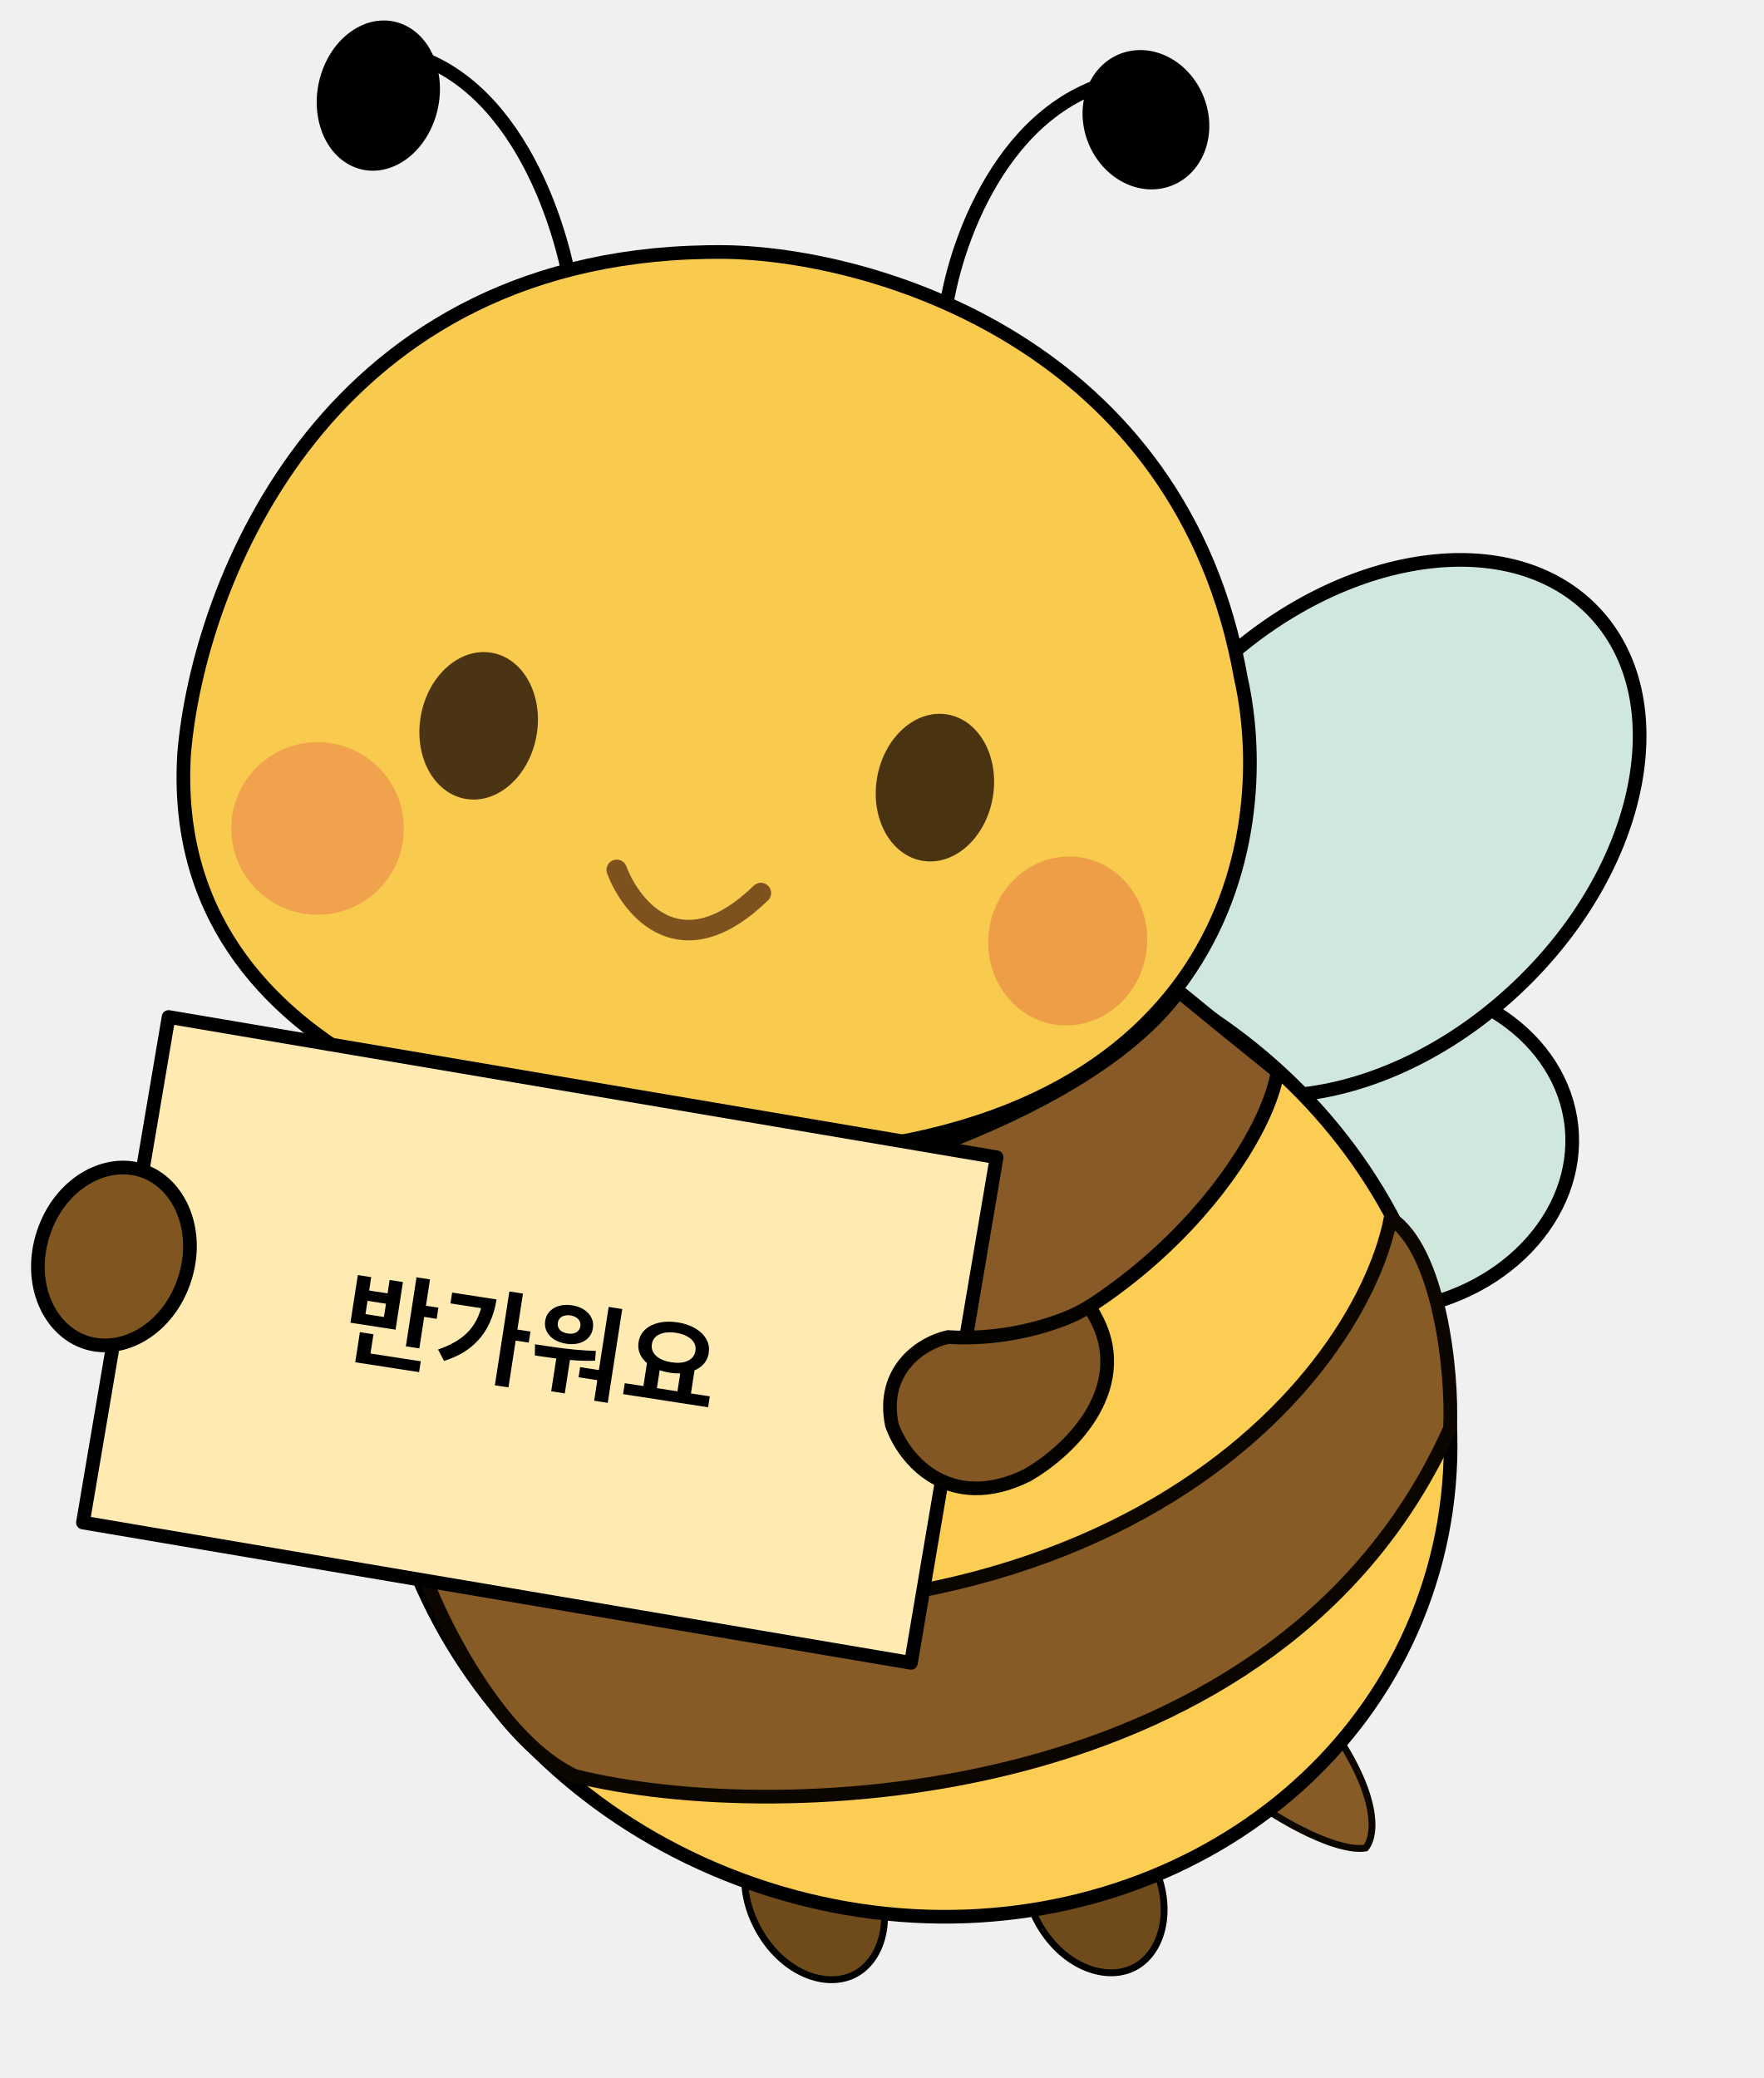
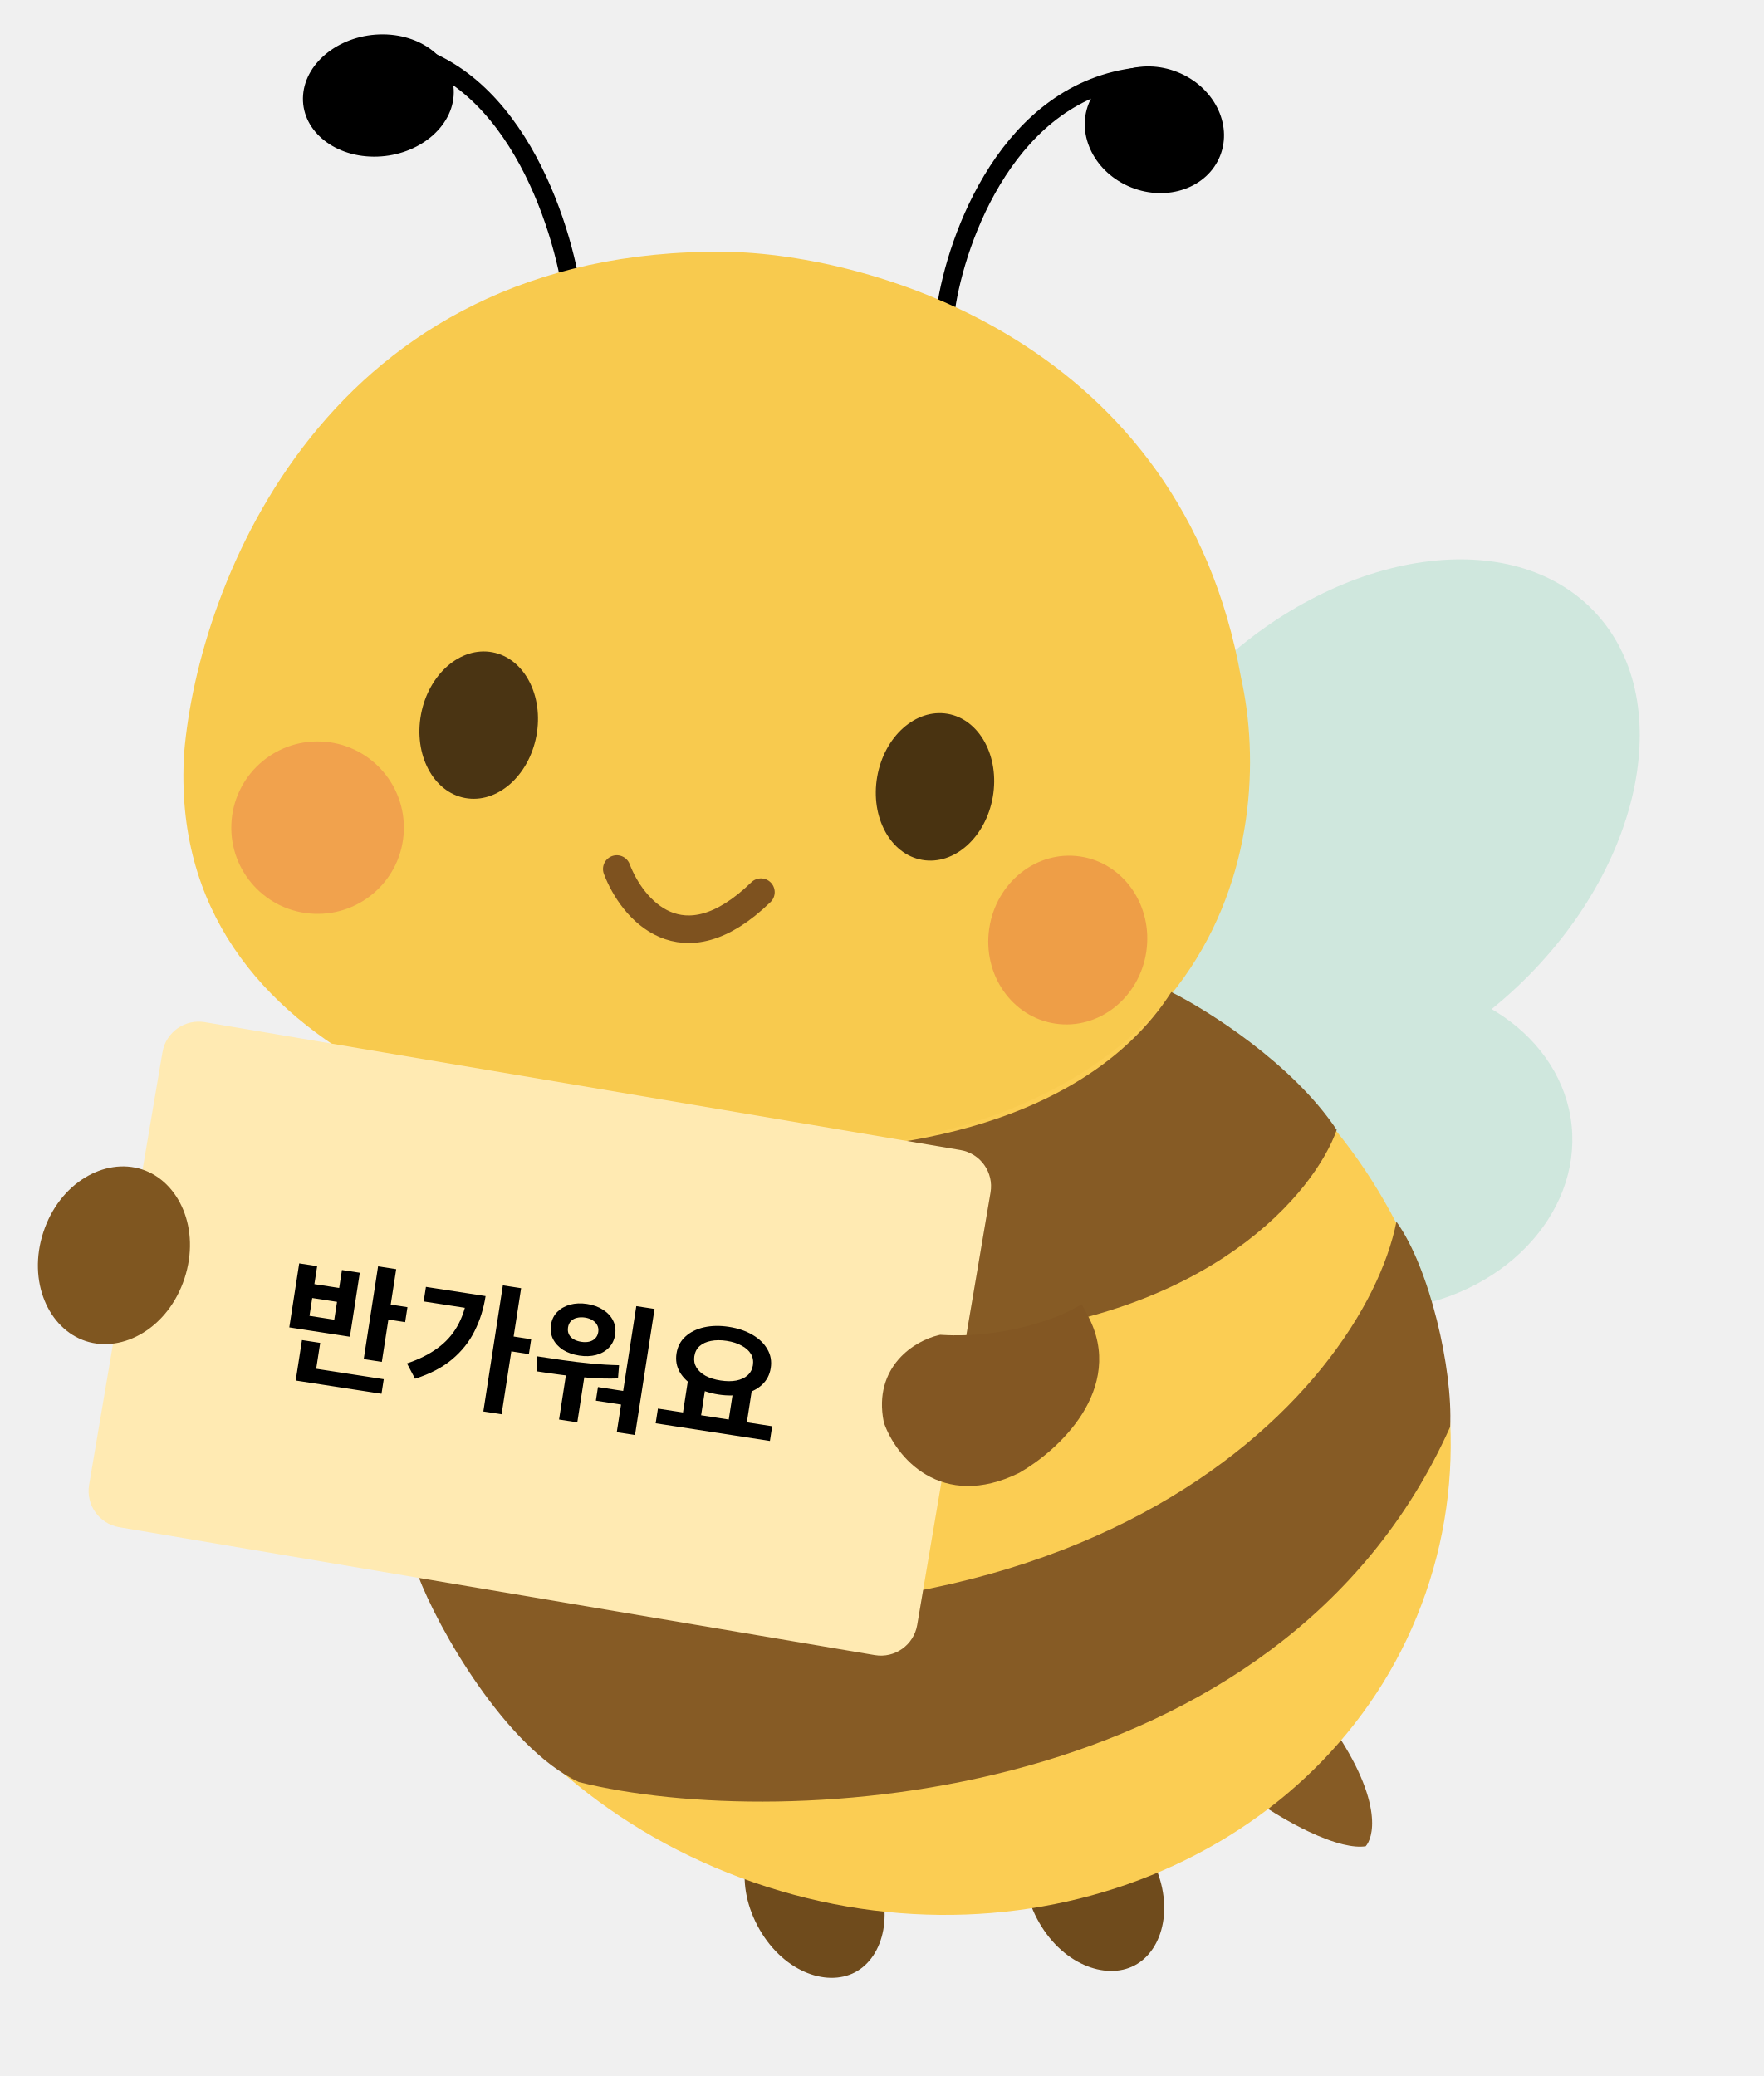
- <svg xmlns="http://www.w3.org/2000/svg" width="258" height="304" viewBox="0 0 258 304" fill="none">
-   <g clip-path="url(#clip0_7_210)">
-     <path d="M194.773 252.716C198.708 258.391 200.232 262.616 200.6 265.536C200.949 268.301 200.264 269.757 199.762 270.354C198.921 270.49 197.809 270.413 196.443 270.08C194.878 269.7 193.142 269.028 191.376 268.19C188.66 266.9 185.992 265.272 183.957 263.884L194.773 252.716Z" fill="#865B25" stroke="#0B0600" />
-     <path d="M113.244 266.35C117.519 264.101 124.048 266.585 127.517 273.179C130.986 279.773 129.334 286.562 125.061 288.812C120.786 291.061 114.257 288.577 110.788 281.983C107.319 275.389 108.97 268.6 113.244 266.35Z" fill="#6F4B1C" stroke="black" />
-     <path d="M198.733 143.802C214.869 142.15 228.551 151.862 229.879 164.832C231.206 177.803 219.776 190.086 203.64 191.739C187.504 193.391 173.822 183.679 172.494 170.708C171.167 157.738 182.597 145.454 198.733 143.802Z" fill="#CFE7DD" stroke="black" stroke-width="2" />
-     <path d="M154.141 265.34C158.415 263.091 164.944 265.575 168.413 272.169C171.882 278.763 170.231 285.552 165.957 287.802C161.683 290.051 155.153 287.567 151.684 280.973C148.215 274.379 149.867 267.59 154.141 265.34Z" fill="#6F4B1C" stroke="black" />
-     <path d="M138.341 45.29C139.855 34.77 147.631 13.224 166.614 11.204" stroke="black" stroke-width="2" stroke-linecap="round" />
-     <path d="M171.434 27.141C176.101 25.294 178.178 19.486 176.074 14.17C173.97 8.854 168.481 6.043 163.814 7.891C159.148 9.739 157.07 15.546 159.174 20.862C161.278 26.178 166.767 28.989 171.434 27.141Z" fill="black" />
-     <path d="M83.812 43.934C82.339 32.59 74.78 9.358 56.322 7.18" stroke="black" stroke-width="2" stroke-linecap="round" />
-     <path d="M51.636 24.365C47.099 22.372 45.079 16.11 47.125 10.379C49.171 4.647 54.507 1.615 59.045 3.608C63.582 5.6 65.602 11.862 63.556 17.594C61.51 23.326 56.173 26.357 51.636 24.365Z" fill="black" />
-     <path d="M177.826 97.795C187.144 88.972 198.07 83.722 208.141 82.303C218.217 80.883 227.278 83.3 233.213 89.57C239.148 95.84 241.067 105.021 239.099 115.006C237.133 124.987 231.296 135.612 221.978 144.435C212.661 153.259 201.735 158.508 191.663 159.928C181.587 161.347 172.526 158.93 166.591 152.66C160.656 146.391 158.737 137.21 160.705 127.224C162.672 117.244 168.509 106.619 177.826 97.795Z" fill="#CFE7DD" stroke="black" stroke-width="2" />
-     <path d="M157.492 139.194C198.869 153.528 221.53 195.743 208.527 233.288C195.524 270.834 151.612 289.985 110.235 275.65C68.857 261.315 46.197 219.101 59.2 181.555C72.203 144.009 116.115 124.859 157.492 139.194Z" fill="#FBCD53" stroke="black" stroke-width="2" />
-     <path d="M131.269 201.829C163.245 197.325 184.613 170.172 186.885 156.79L179.442 150.771L172.413 145.035C158.099 164.471 116.371 175.266 98.603 177.74L131.269 201.829Z" fill="#875A27" stroke="black" stroke-width="2" />
-     <path d="M181.518 99.22C172.818 50.178 127.661 37.219 106.169 36.87C47.755 36.241 29.008 85.51 26.937 110.223C24.037 156.33 78.55 168.73 106.169 169.166C179.084 169.586 186.783 122.71 181.518 99.22Z" fill="#F8CA4E" stroke="black" stroke-width="2" stroke-linecap="round" />
-     <path d="M62.102 230.525C158.637 250.724 198.542 202.881 203.423 178.221C210.492 182.867 212.526 200.532 212.106 208.949C187.265 264.497 114.021 267.304 84.065 259.814C73.361 254.764 64.963 238.184 62.102 230.525Z" fill="#865B25" stroke="#0B0600" stroke-width="2" />
-     <path d="M145.782 169.305L24.662 148.781L12.134 222.74L133.254 243.263L145.782 169.305Z" fill="#FFEAB2" stroke="black" stroke-width="2" stroke-linejoin="round" />
-     <path d="M160.239 192.687C163.189 198.108 161.968 203.238 159.432 207.242C156.937 211.182 153.099 214.19 150.322 215.781L150.273 215.809L150.223 215.834C144.646 218.576 140.072 218.091 136.653 216.09C133.352 214.158 131.362 210.952 130.508 208.583L130.463 208.458L130.437 208.327C129.646 204.333 130.777 201.293 132.623 199.182C134.405 197.146 136.769 196.058 138.452 195.659L138.705 195.6L138.964 195.615C147.678 196.135 155.27 193.355 157.853 191.973L159.401 191.146L160.239 192.687Z" fill="#835723" stroke="#050300" stroke-width="2" />
-     <path d="M20.774 171.24C26.219 173.02 29.354 179.964 26.992 187.19C24.631 194.416 18.001 198.169 12.556 196.388C7.11 194.608 3.977 187.663 6.338 180.438C8.699 173.212 15.329 169.46 20.774 171.24Z" fill="#7F5620" stroke="black" stroke-width="2" />
-     <path d="M145.216 116.69C144.194 122.598 139.579 126.733 134.908 125.924C130.237 125.116 127.279 119.671 128.301 113.763C129.323 107.854 133.938 103.72 138.609 104.528C143.279 105.336 146.238 110.781 145.216 116.69Z" fill="#493311" />
-     <path d="M167.668 139.355C166.67 146.114 160.717 150.834 154.372 149.897C148.028 148.959 143.694 142.72 144.692 135.96C145.691 129.2 151.643 124.481 157.988 125.418C164.332 126.355 168.666 132.595 167.668 139.355Z" fill="#EE9E47" />
-     <path d="M59.063 121.714C58.778 128.681 52.9 134.097 45.935 133.812C38.969 133.526 33.554 127.647 33.84 120.68C34.125 113.714 40.003 108.298 46.968 108.584C53.934 108.869 59.349 114.748 59.063 121.714Z" fill="#F1A24D" />
-     <path d="M90.214 127.256C92.418 133.074 99.721 141.898 111.298 130.647" stroke="#7E521F" stroke-width="3" stroke-linecap="round" />
-     <path d="M78.453 107.769C77.346 113.662 72.672 117.729 68.013 116.853C63.354 115.978 60.475 110.49 61.582 104.597C62.69 98.704 67.364 94.637 72.023 95.513C76.682 96.388 79.561 101.876 78.453 107.769Z" fill="#4A3413" />
-     <path d="M60.929 186.863L62.9 187.168L61.339 197.263L59.367 196.958L60.929 186.863ZM61.756 190.937L64.127 191.304L63.875 192.935L61.503 192.568L61.756 190.937ZM52.209 197.702L61.548 199.147L61.303 200.733L51.964 199.288L52.209 197.702ZM52.645 194.886L54.631 195.193L54.143 198.351L52.157 198.043L52.645 194.886ZM52.343 186.537L54.299 186.839L53.997 188.796L56.695 189.213L56.997 187.256L58.939 187.557L57.861 194.524L51.265 193.504L52.343 186.537ZM53.763 190.308L53.462 192.25L56.16 192.667L56.461 190.725L53.763 190.308ZM74.511 188.933L76.497 189.24L74.374 202.967L72.387 202.66L74.511 188.933ZM75.179 194.425L77.595 194.799L77.345 196.414L74.929 196.041L75.179 194.425ZM70.688 189.799L72.63 190.099C72.418 191.473 72.019 192.742 71.434 193.906C70.859 195.072 70.043 196.099 68.984 196.988C67.938 197.868 66.594 198.571 64.955 199.097L64.075 197.428C65.376 196.992 66.478 196.444 67.38 195.784C68.291 195.125 69.011 194.331 69.539 193.401C70.079 192.462 70.444 191.38 70.633 190.155L70.688 189.799ZM66.137 189.095L71.711 189.957L71.466 191.543L65.892 190.681L66.137 189.095ZM81.493 197.951L83.479 198.259L82.615 203.847L80.629 203.54L81.493 197.951ZM89.034 191.195L91.021 191.502L88.898 205.229L86.911 204.922L89.034 191.195ZM78.237 198.298L78.262 196.662C79.102 196.792 80.022 196.93 81.022 197.074C82.021 197.219 83.044 197.341 84.091 197.443C85.138 197.544 86.161 197.606 87.159 197.629L87.043 199.068C86.015 199.101 84.982 199.078 83.942 198.998C82.912 198.92 81.911 198.815 80.939 198.685C79.978 198.557 79.077 198.428 78.237 198.298ZM84.864 200.006L87.991 200.49L87.762 201.972L84.634 201.488L84.864 200.006ZM83.683 190.959C84.355 191.063 84.934 191.274 85.421 191.592C85.918 191.912 86.282 192.307 86.513 192.778C86.745 193.239 86.818 193.746 86.733 194.299C86.646 194.863 86.421 195.334 86.059 195.713C85.697 196.092 85.23 196.359 84.66 196.514C84.101 196.66 83.486 196.681 82.814 196.577C82.142 196.473 81.556 196.266 81.058 195.956C80.571 195.638 80.207 195.243 79.966 194.771C79.736 194.3 79.664 193.783 79.751 193.22C79.836 192.666 80.06 192.205 80.42 191.836C80.792 191.458 81.259 191.191 81.819 191.035C82.389 190.88 83.011 190.855 83.683 190.959ZM83.453 192.441C83.137 192.392 82.842 192.402 82.568 192.471C82.306 192.532 82.09 192.65 81.921 192.827C81.752 193.003 81.647 193.229 81.604 193.506C81.559 193.793 81.591 194.046 81.699 194.265C81.807 194.484 81.977 194.662 82.208 194.799C82.45 194.937 82.729 195.031 83.045 195.08C83.371 195.13 83.661 195.125 83.913 195.062C84.175 195.002 84.391 194.883 84.56 194.707C84.739 194.532 84.85 194.302 84.895 194.015C84.937 193.738 84.9 193.49 84.782 193.269C84.675 193.05 84.505 192.872 84.273 192.735C84.053 192.59 83.779 192.492 83.453 192.441ZM94.668 199.215L96.64 199.52L96.046 203.36L94.075 203.055L94.668 199.215ZM99.649 199.986L101.621 200.291L101.027 204.13L99.055 203.825L99.649 199.986ZM91.391 202.351L103.828 204.275L103.58 205.876L91.143 203.952L91.391 202.351ZM99.112 193.452C100.1 193.605 100.956 193.894 101.679 194.319C102.413 194.746 102.954 195.27 103.303 195.891C103.664 196.503 103.786 197.185 103.67 197.936C103.555 198.677 103.233 199.29 102.702 199.775C102.183 200.251 101.51 200.582 100.682 200.768C99.864 200.955 98.96 200.972 97.972 200.819C96.994 200.668 96.138 200.379 95.405 199.951C94.681 199.526 94.139 199.007 93.778 198.395C93.419 197.772 93.297 197.091 93.412 196.349C93.528 195.598 93.85 194.986 94.379 194.511C94.909 194.026 95.584 193.69 96.402 193.503C97.23 193.318 98.133 193.3 99.112 193.452ZM98.876 194.979C98.243 194.881 97.671 194.883 97.159 194.986C96.659 195.081 96.251 195.266 95.935 195.541C95.619 195.816 95.425 196.185 95.354 196.65C95.285 197.095 95.359 197.501 95.575 197.868C95.793 198.226 96.125 198.53 96.572 198.781C97.031 199.024 97.576 199.194 98.208 199.292C98.851 199.392 99.422 199.394 99.922 199.299C100.434 199.196 100.843 199.007 101.149 198.73C101.466 198.445 101.659 198.08 101.728 197.636C101.8 197.171 101.727 196.76 101.509 196.403C101.301 196.047 100.968 195.747 100.509 195.504C100.062 195.253 99.518 195.078 98.876 194.979Z" fill="black" />
-   </g>
-   <defs>
-     <clipPath id="clip0_7_210">
-       <rect width="258" height="304" fill="white" />
-     </clipPath>
-   </defs>
+ <svg xmlns="http://www.w3.org/2000/svg" width="192" height="226" viewBox="0 0 192 226" fill="none">
+   <path d="M144.947 187.874C147.876 192.093 149.01 195.234 149.284 197.405C149.544 199.46 149.034 200.543 148.66 200.987C148.034 201.088 147.207 201.03 146.19 200.783C145.026 200.501 143.733 200.001 142.419 199.378C140.398 198.419 138.412 197.209 136.898 196.177L144.947 187.874Z" fill="#865B25" />
+   <path d="M84.275 198.011C87.456 196.338 92.315 198.185 94.896 203.087C97.478 207.989 96.249 213.036 93.069 214.709C89.888 216.381 85.028 214.534 82.447 209.632C79.865 204.73 81.094 199.683 84.275 198.011Z" fill="#6F4B1C" />
+   <path d="M147.895 106.906C159.903 105.678 170.085 112.897 171.072 122.54C172.061 132.183 163.554 141.314 151.546 142.543C139.538 143.771 129.356 136.551 128.368 126.908C127.38 117.265 135.886 108.134 147.895 106.906Z" fill="#CFE7DD" />
+   <path d="M114.709 197.26C117.89 195.588 122.749 197.434 125.331 202.336C127.912 207.239 126.683 212.285 123.503 213.958C120.322 215.63 115.463 213.784 112.881 208.881C110.3 203.979 111.529 198.932 114.709 197.26Z" fill="#6F4B1C" />
+   <path d="M102.951 33.67C104.078 25.849 109.865 9.831 123.992 8.329" stroke="black" stroke-width="2" stroke-linecap="round" />
+   <path d="M132.807 16.97C134.189 13.5 132.107 9.414 128.156 7.844C124.206 6.273 119.884 7.813 118.502 11.283C117.12 14.752 119.202 18.838 123.152 20.409C127.102 21.979 131.425 20.439 132.807 16.97Z" fill="black" />
+   <path d="M62.372 32.661C61.276 24.228 55.65 6.957 41.914 5.338" stroke="black" stroke-width="2" stroke-linecap="round" />
+   <path d="M32.99 10.347C33.272 6.67 37.169 3.713 41.694 3.741C46.219 3.769 49.658 6.772 49.377 10.449C49.095 14.125 45.198 17.083 40.673 17.054C36.148 17.026 32.709 14.023 32.99 10.347Z" fill="black" />
+   <path d="M132.336 72.703C139.27 66.143 147.401 62.241 154.895 61.185C162.394 60.13 169.137 61.927 173.554 66.588C177.971 71.249 179.399 78.075 177.934 85.498C176.471 92.918 172.127 100.817 165.193 107.376C158.259 113.936 150.128 117.838 142.633 118.894C135.135 119.949 128.392 118.152 123.975 113.491C119.558 108.83 118.13 102.005 119.594 94.581C121.058 87.162 125.402 79.263 132.336 72.703Z" fill="#CFE7DD" />
+   <path d="M117.203 103.479C147.995 114.136 164.859 145.519 155.183 173.431C145.506 201.343 112.827 215.581 82.035 204.924C51.242 194.267 34.379 162.884 44.056 134.972C53.732 107.059 86.411 92.823 117.203 103.479Z" fill="#FBCD53" />
+   <path d="M135.083 73.762C128.609 37.303 95.003 27.669 79.01 27.41C35.538 26.942 21.587 63.57 20.046 81.942C17.888 116.219 58.456 125.437 79.01 125.762C133.272 126.074 139.001 91.225 135.083 73.762Z" fill="#F8CA4E" />
+   <path d="M45.5 171.5C117.34 186.517 148.368 151.333 152 133C155.615 138.007 158.159 149.08 157.846 155.337C139.36 196.633 85.293 199.569 63 194C55.034 190.246 47.629 177.194 45.5 171.5Z" fill="#865B25" />
+   <path d="M145.5 123C140.7 115.8 131.5 110 127.5 108C117.5 123.6 94 125.833 83.5 125L85 134L105.5 145.5C131.9 143.5 143.167 129.667 145.5 123Z" fill="#865B25" />
+   <path d="M104.545 125.197L22.297 111.275C20.119 110.906 18.053 112.373 17.684 114.551L9.699 161.646C9.329 163.824 10.796 165.889 12.974 166.257L95.222 180.18C97.4 180.548 99.465 179.081 99.835 176.903L107.82 129.808C108.189 127.63 106.723 125.566 104.545 125.197Z" fill="#FFEAB2" />
+   <path d="M118.368 143.146C120.564 147.175 119.655 150.989 117.768 153.966C115.911 156.895 113.055 159.132 110.988 160.315L110.952 160.335L110.915 160.354C106.765 162.392 103.36 162.032 100.816 160.544C98.359 159.108 96.879 156.725 96.243 154.963L96.21 154.87L96.191 154.773C95.602 151.804 96.443 149.544 97.817 147.974C99.143 146.46 100.903 145.652 102.155 145.355L102.343 145.311L102.536 145.323C109.021 145.709 114.671 143.642 116.593 142.615L117.745 142L118.368 143.146Z" fill="#835723" />
+   <path d="M15.46 127.303C19.512 128.627 21.845 133.789 20.087 139.161C18.33 144.533 13.396 147.323 9.344 145.999C5.291 144.676 2.959 139.513 4.717 134.141C6.474 128.769 11.408 125.98 15.46 127.303Z" fill="#7F5620" />
+   <path d="M108.067 86.749C107.307 91.142 103.872 94.216 100.396 93.615C96.921 93.014 94.719 88.966 95.48 84.574C96.24 80.181 99.675 77.107 103.151 77.708C106.626 78.309 108.828 82.357 108.067 86.749Z" fill="#493311" />
+   <path d="M124.776 103.599C124.033 108.625 119.603 112.133 114.882 111.436C110.16 110.74 106.935 106.101 107.678 101.076C108.421 96.05 112.851 92.542 117.572 93.239C122.294 93.935 125.519 98.574 124.776 103.599Z" fill="#EE9E47" />
+   <path d="M43.954 90.485C43.742 95.664 39.368 99.69 34.184 99.478C29 99.266 24.971 94.896 25.183 89.716C25.395 84.537 29.77 80.511 34.953 80.723C40.137 80.935 44.166 85.306 43.954 90.485Z" fill="#F1A24D" />
+   <path d="M67.136 94.605C68.776 98.93 74.211 105.49 82.827 97.126" stroke="#7E521F" stroke-width="3" stroke-linecap="round" />
+   <path d="M58.384 80.117C57.56 84.499 54.081 87.522 50.614 86.871C47.147 86.22 45.005 82.141 45.829 77.76C46.653 73.379 50.132 70.355 53.599 71.006C57.066 71.657 59.208 75.737 58.384 80.117Z" fill="#4A3413" />
+   <path d="M41.154 137.861L43.126 138.166L41.562 148.261L39.591 147.956L41.154 137.861ZM41.98 141.935L44.352 142.302L44.1 143.932L41.728 143.566L41.98 141.935ZM32.432 148.702L41.772 150.145L41.526 151.731L32.187 150.288L32.432 148.702ZM32.869 145.885L34.855 146.192L34.366 149.349L32.38 149.043L32.869 145.885ZM32.568 137.536L34.524 137.839L34.221 139.795L36.919 140.212L37.222 138.255L39.164 138.556L38.086 145.523L31.489 144.503L32.568 137.536ZM33.987 141.307L33.687 143.249L36.385 143.666L36.685 141.724L33.987 141.307ZM54.736 139.93L56.723 140.236L54.597 153.963L52.611 153.656L54.736 139.93ZM55.404 145.421L57.82 145.794L57.57 147.41L55.154 147.037L55.404 145.421ZM50.914 140.796L52.856 141.096C52.643 142.47 52.244 143.739 51.659 144.903C51.084 146.069 50.267 147.096 49.209 147.985C48.161 148.865 46.818 149.568 45.178 150.094L44.298 148.425C45.6 147.989 46.702 147.441 47.604 146.781C48.515 146.122 49.235 145.328 49.764 144.398C50.304 143.459 50.669 142.377 50.859 141.152L50.914 140.796ZM46.363 140.093L51.937 140.954L51.691 142.54L46.117 141.679L46.363 140.093ZM61.718 148.946L63.704 149.253L62.839 154.842L60.852 154.535L61.718 148.946ZM69.26 142.189L71.247 142.496L69.121 156.222L67.135 155.915L69.26 142.189ZM58.461 149.293L58.487 147.658C59.327 147.788 60.247 147.925 61.246 148.069C62.246 148.213 63.269 148.336 64.316 148.437C65.363 148.538 66.385 148.6 67.384 148.623L67.267 150.062C66.24 150.095 65.206 150.072 64.166 149.993C63.136 149.914 62.135 149.81 61.164 149.68C60.202 149.552 59.301 149.423 58.461 149.293ZM65.088 151L68.216 151.483L67.986 152.966L64.859 152.482L65.088 151ZM63.908 141.954C64.58 142.058 65.16 142.269 65.647 142.587C66.144 142.906 66.508 143.302 66.738 143.772C66.971 144.233 67.044 144.74 66.958 145.294C66.871 145.857 66.646 146.328 66.284 146.707C65.922 147.087 65.455 147.353 64.885 147.508C64.326 147.655 63.711 147.676 63.038 147.572C62.366 147.468 61.781 147.261 61.283 146.952C60.796 146.633 60.432 146.238 60.191 145.766C59.961 145.295 59.889 144.778 59.976 144.215C60.062 143.662 60.285 143.2 60.646 142.831C61.018 142.453 61.484 142.186 62.045 142.03C62.615 141.875 63.236 141.85 63.908 141.954ZM63.679 143.436C63.362 143.387 63.068 143.397 62.794 143.466C62.531 143.527 62.316 143.646 62.147 143.822C61.978 143.998 61.872 144.225 61.829 144.501C61.785 144.788 61.816 145.041 61.924 145.26C62.032 145.479 62.202 145.657 62.433 145.794C62.675 145.932 62.954 146.026 63.27 146.075C63.596 146.125 63.886 146.119 64.138 146.057C64.4 145.996 64.616 145.878 64.785 145.702C64.964 145.527 65.076 145.296 65.12 145.01C65.163 144.733 65.125 144.484 65.008 144.264C64.9 144.045 64.73 143.867 64.499 143.73C64.278 143.584 64.005 143.487 63.679 143.436ZM74.894 150.208L76.865 150.513L76.271 154.352L74.299 154.047L74.894 150.208ZM79.874 150.978L81.846 151.282L81.252 155.122L79.28 154.817L79.874 150.978ZM71.615 153.344L84.052 155.266L83.805 156.867L71.367 154.945L71.615 153.344ZM79.338 144.444C80.326 144.597 81.182 144.886 81.905 145.311C82.639 145.738 83.18 146.262 83.529 146.883C83.89 147.495 84.012 148.177 83.895 148.928C83.781 149.669 83.458 150.282 82.928 150.767C82.409 151.243 81.735 151.574 80.907 151.76C80.089 151.947 79.185 151.964 78.197 151.811C77.219 151.66 76.363 151.371 75.63 150.944C74.906 150.519 74.364 150 74.004 149.388C73.644 148.766 73.522 148.084 73.637 147.343C73.753 146.592 74.076 145.979 74.605 145.504C75.135 145.019 75.81 144.683 76.628 144.496C77.456 144.31 78.359 144.293 79.338 144.444ZM79.101 145.971C78.469 145.873 77.897 145.876 77.385 145.979C76.885 146.074 76.477 146.259 76.161 146.534C75.845 146.809 75.651 147.178 75.579 147.643C75.51 148.087 75.584 148.493 75.8 148.861C76.018 149.218 76.351 149.523 76.797 149.774C77.256 150.017 77.801 150.187 78.433 150.285C79.076 150.384 79.647 150.386 80.148 150.291C80.659 150.188 81.068 149.999 81.374 149.722C81.692 149.437 81.885 149.072 81.954 148.628C82.025 148.163 81.952 147.752 81.734 147.395C81.526 147.039 81.193 146.739 80.735 146.497C80.288 146.245 79.744 146.07 79.101 145.971Z" fill="black" />
</svg>
